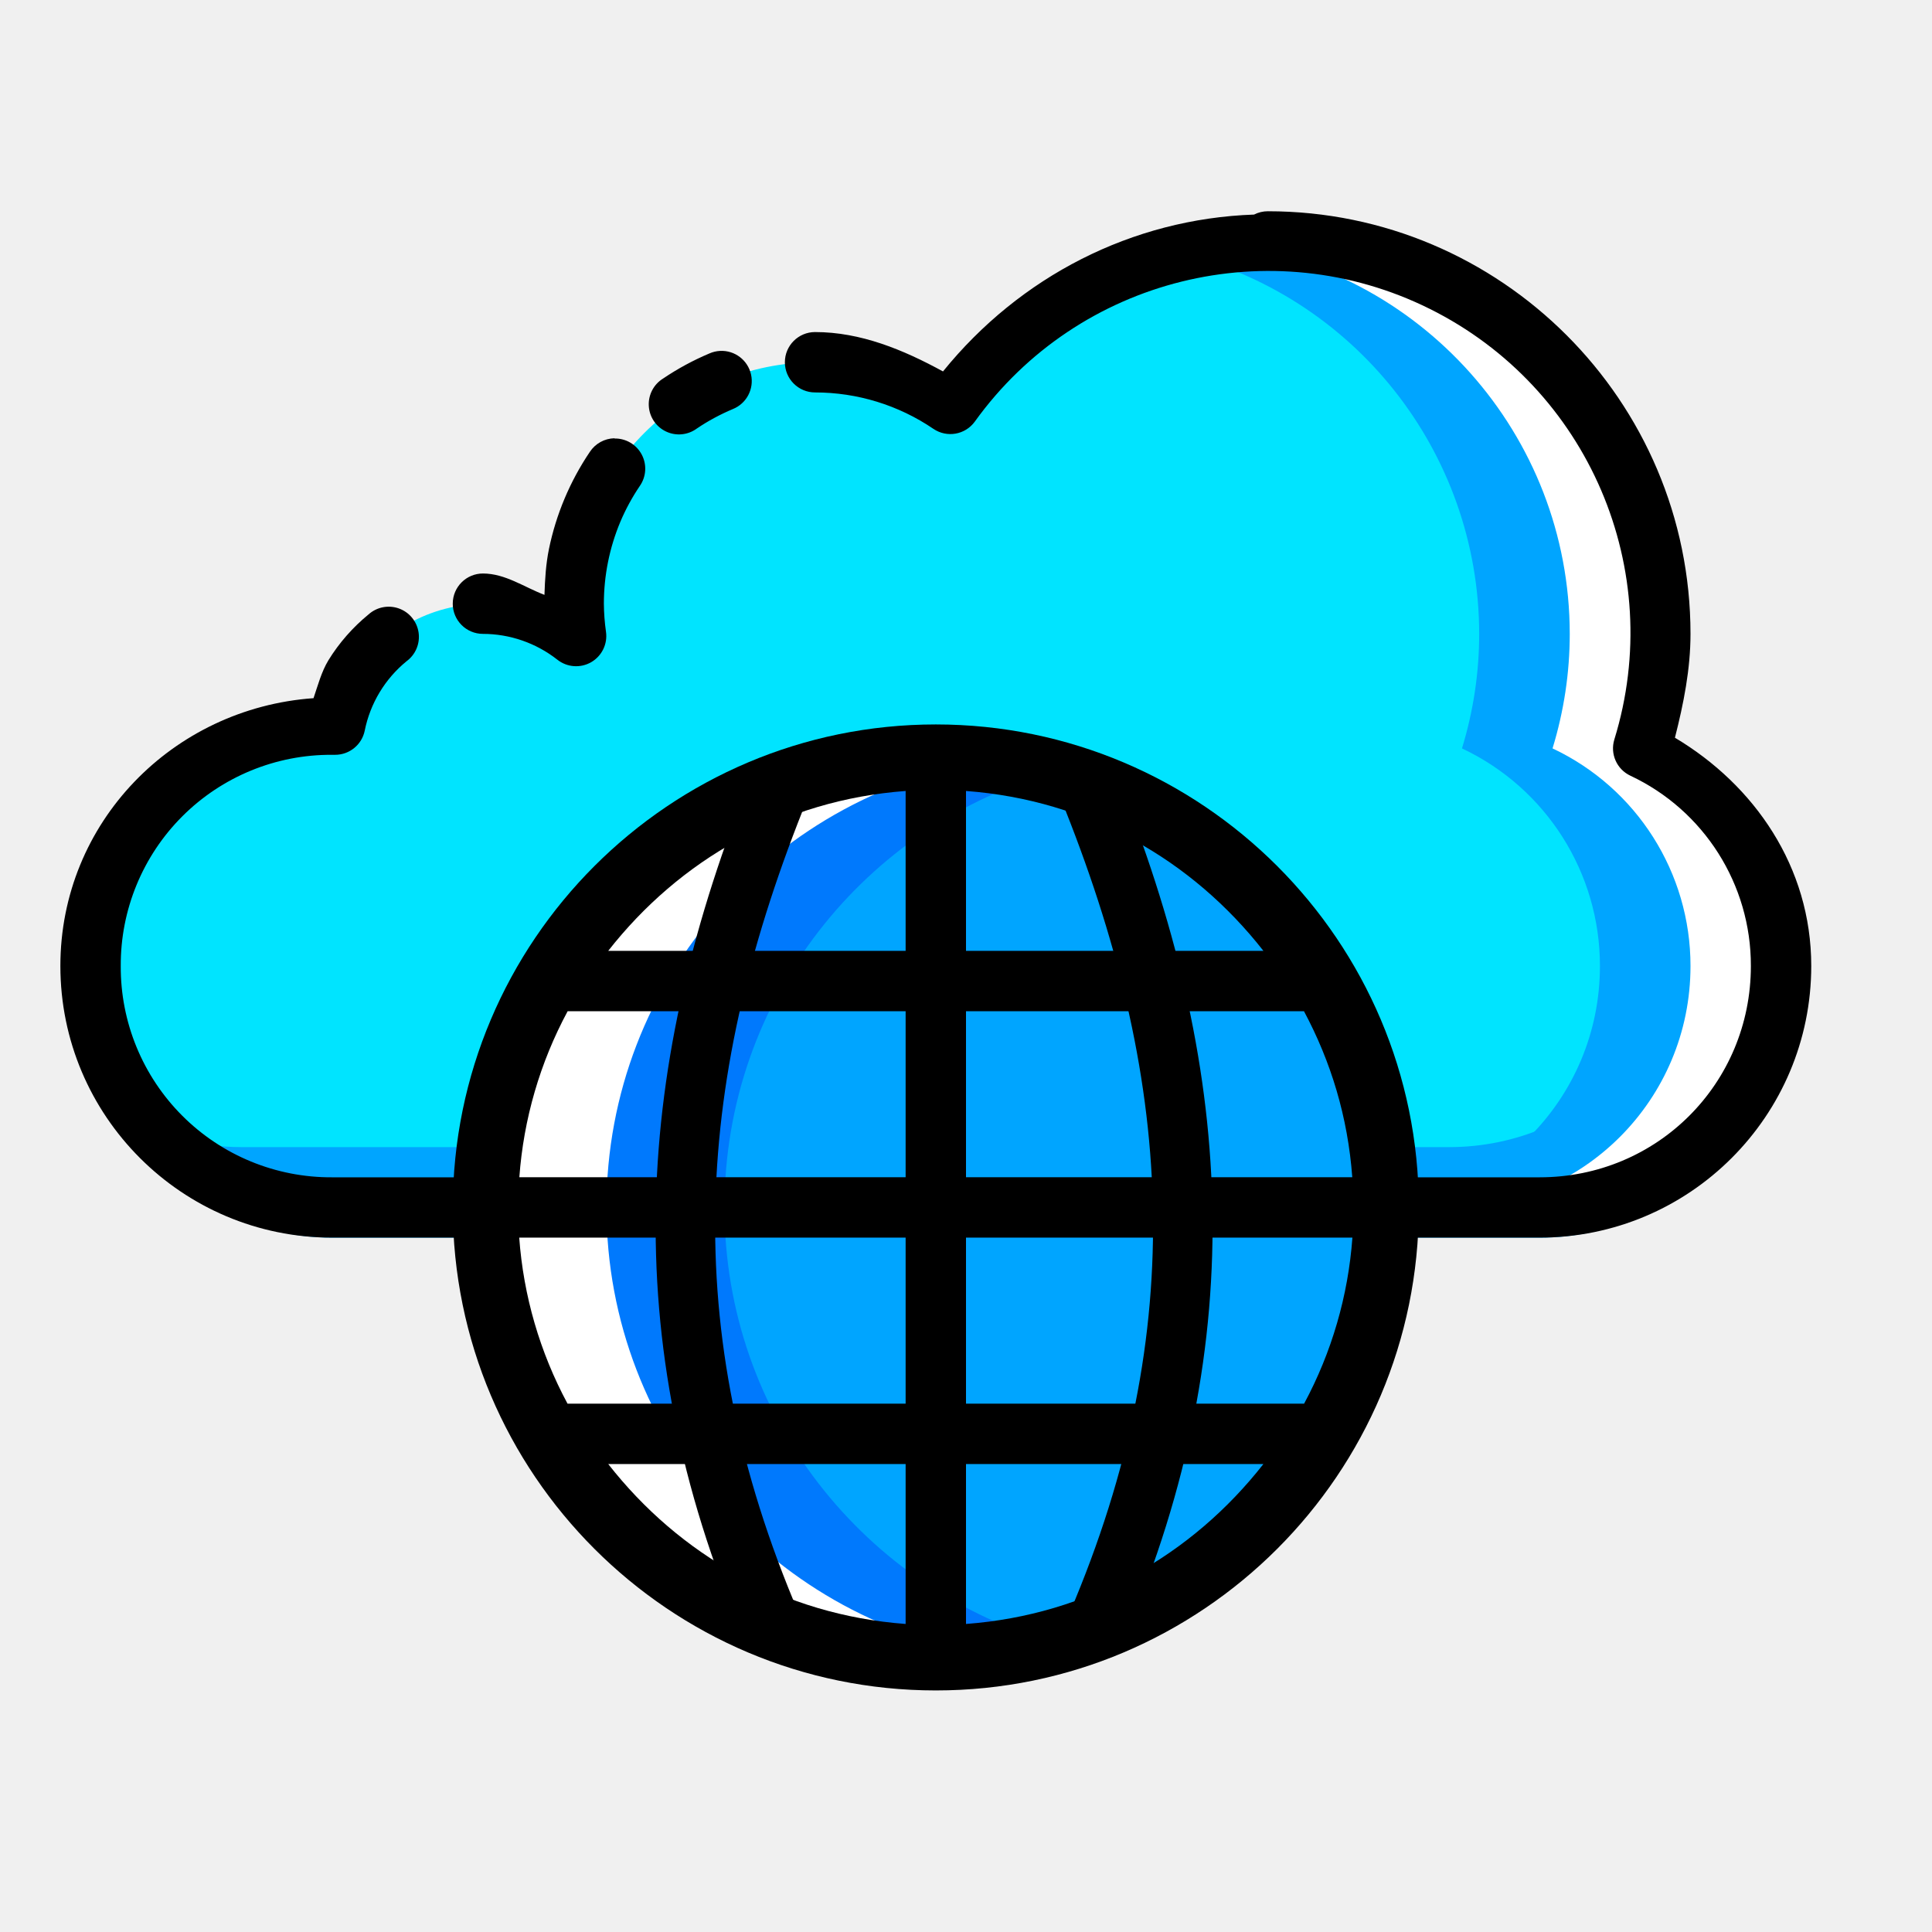
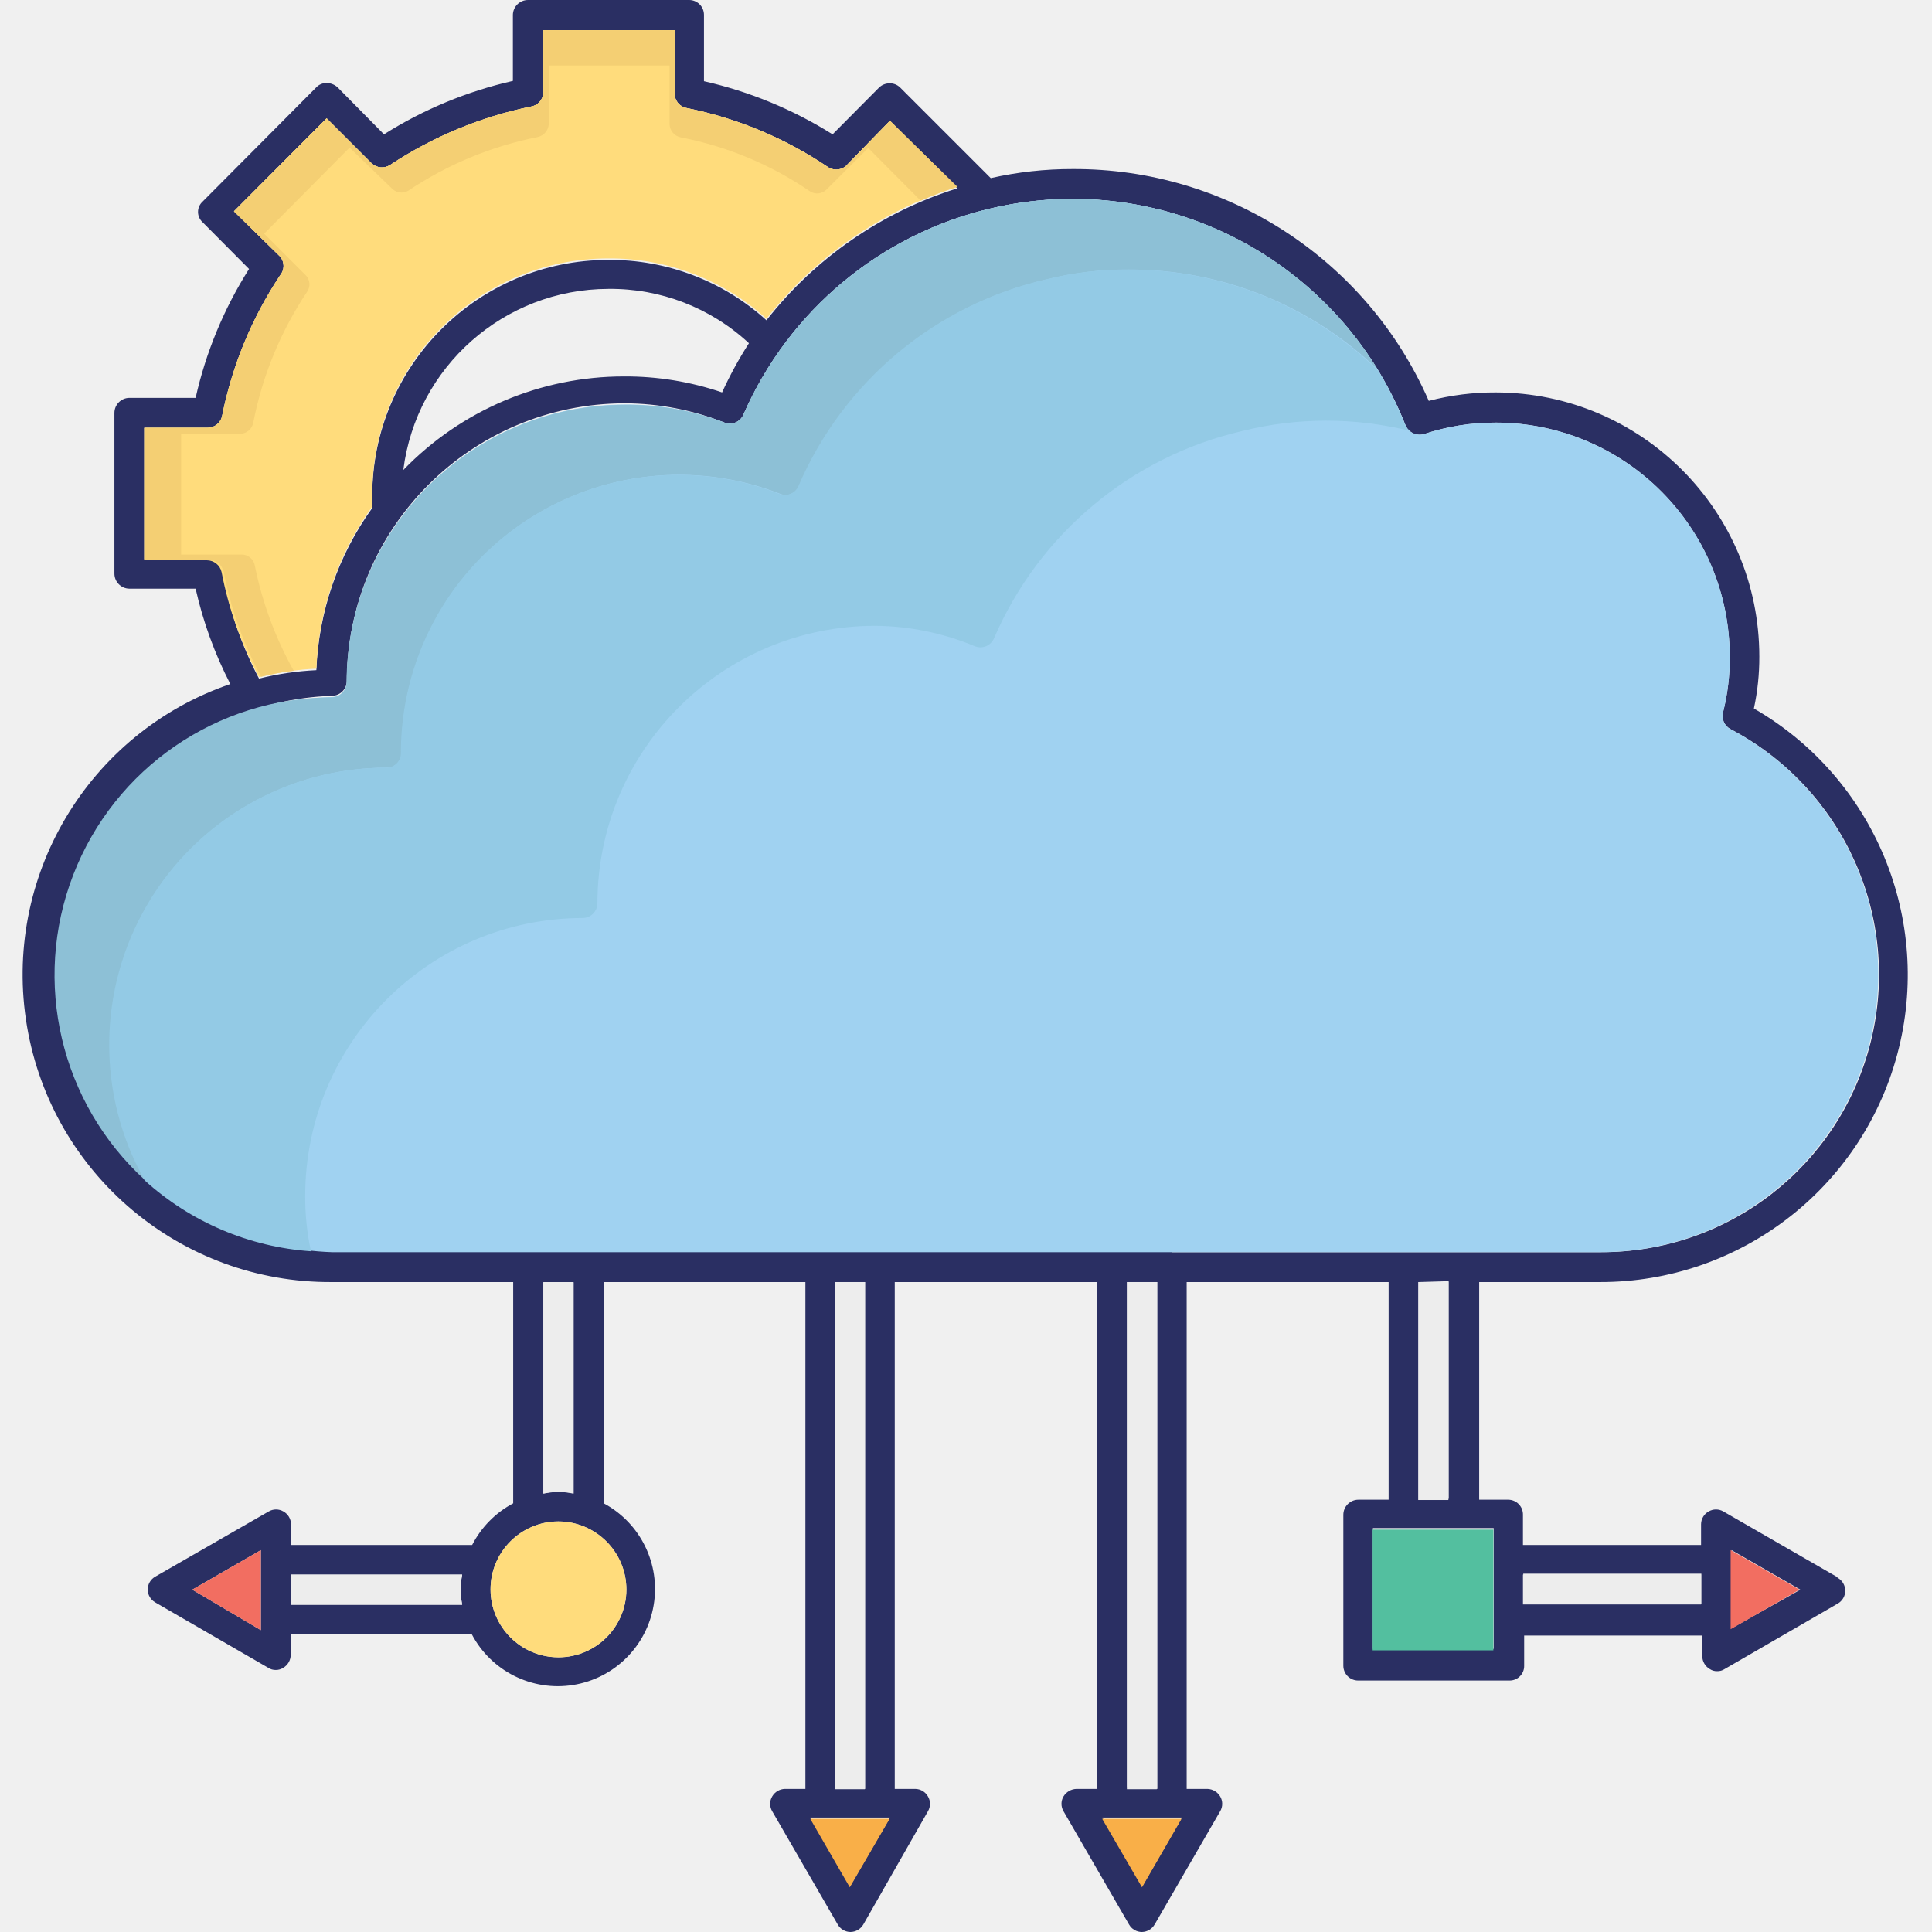
- <svg xmlns="http://www.w3.org/2000/svg" width="32" height="32" id="cloud">
-   <path fill="#00e4ff" d="M21 4a6.493 6.493 0 0 0-5.258 2.69A4 4 0 0 0 13.5 6 4 4 0 0 0 9.5 10c.002.18.015.358.04.535A2.5 2.5 0 0 0 5.551 12h-.05A3.99 3.99 0 0 0 1.5 15.999c0 2.216 1.785 4 4 4H25.5c2.216 0 4-1.784 4-4a3.98 3.98 0 0 0-2.283-3.603A6.5 6.5 0 0 0 21 3.999z" />
-   <path fill="#00a5ff" d="M21 4c-.513 0-1.017.063-1.506.18A6.498 6.498 0 0 1 24.5 10.5c0 .643-.097 1.281-.285 1.896A3.98 3.98 0 0 1 26.5 16c0 2.216-1.784 4-4 4h3c2.216 0 4-1.784 4-4a3.98 3.98 0 0 0-2.285-3.604A6.496 6.496 0 0 0 27.5 10.5C27.5 6.91 24.59 4 21 4z" />
-   <path fill="#00a5ff" d="M27.477 13.043c.327.577.523 1.241.523 1.957 0 2.216-1.784 4-4 4H4c-.72 0-1.383-.204-1.965-.534A3.974 3.974 0 0 0 5.5 20.5h20c2.216 0 4-1.784 4-4 0-1.492-.819-2.771-2.023-3.457z" />
-   <path fill="#fff" d="M21 4c-.254 0-.505.016-.754.045A6.501 6.501 0 0 1 26 10.5c0 .643-.097 1.281-.285 1.896A3.98 3.98 0 0 1 28 16c0 2.216-1.784 4-4 4h1.5c2.216 0 4-1.784 4-4a3.98 3.98 0 0 0-2.285-3.604A6.496 6.496 0 0 0 27.5 10.5C27.5 6.91 24.59 4 21 4z" />
-   <path d="M21 1023.861a.5.5 0 0 0-.229.055c-2.024.07-3.88 1.028-5.152 2.598-.659-.36-1.364-.652-2.119-.652a.5.5 0 1 0 0 1c.7 0 1.382.21 1.96.603a.5.5 0 0 0 .686-.12 5.993 5.993 0 0 1 10.592 5.267.5.5 0 0 0 .264.597 3.473 3.473 0 0 1 1.998 3.153c0 1.947-1.552 3.5-3.5 3.5h-20a3.481 3.481 0 0 1-3.5-3.5 3.48 3.48 0 0 1 3.5-3.498H5.551a.5.5 0 0 0 .49-.4 1.992 1.992 0 0 1 .693-1.15.5.5 0 1 0-.63-.775c-.26.213-.487.47-.665.76-.115.19-.173.412-.246.627-2.333.166-4.193 2.06-4.193 4.435 0 2.485 2.016 4.5 4.5 4.5h20c2.484 0 4.5-2.015 4.5-4.5 0-1.642-.944-2.998-2.258-3.78.144-.565.258-1.137.258-1.72 0-3.86-3.14-7-7-7zm-9.072 2.313a.5.5 0 0 0-.18.043c-.27.114-.524.252-.764.414a.5.5 0 1 0 .559.828c.186-.126.387-.234.596-.322a.5.5 0 0 0-.211-.963zm-1.75 1.447a.5.5 0 0 0-.408.225 4.496 4.496 0 0 0-.678 1.611c-.05.245-.066.5-.074.758-.34-.13-.649-.353-1.018-.354a.5.5 0 1 0-.002 1c.447 0 .883.152 1.234.428a.5.5 0 0 0 .805-.463 3.521 3.521 0 0 1-.035-.465 3.511 3.511 0 0 1 .273-1.357c.089-.21.197-.408.323-.594a.5.5 0 0 0-.42-.785z" color="#000" font-family="sans-serif" font-weight="400" overflow="visible" style="line-height:normal;text-indent:0;text-align:start;text-decoration-line:none;text-decoration-style:solid;text-decoration-color:#000;text-transform:none;block-progression:tb;isolation:auto;mix-blend-mode:normal" transform="translate(0 -1020.362)" />
-   <path fill="#00a5ff" d="M8.937 23.75h13.125m-13.125-7.5h13.125M15.5 12.498V27.5M8 20h15m0 0a7.5 7.5 0 1 1-15 0 7.5 7.5 0 1 1 15 0z" />
-   <path fill="#0079fd" d="M15.5 12.5a7.5 7.5 0 1 0 0 15 7.49 7.49 0 0 0 2-.278C14.33 26.346 12 23.448 12 20c0-3.45 2.33-6.347 5.5-7.223a7.49 7.49 0 0 0-2-.277z" />
-   <path fill="#fff" d="M15.5 12.5a7.5 7.5 0 1 0 0 15c.348 0 .688-.032 1.023-.079-3.658-.5-6.478-3.627-6.478-7.422s2.82-6.923 6.478-7.423a7.498 7.498 0 0 0-1.023-.078z" />
-   <path d="M15.5 1032.361c-4.412 0-8 3.588-8 8 0 4.413 3.588 8 8 8s8-3.587 8-8c0-4.412-3.588-8-8-8zm-.5 1.102v2.648h-4.926c1.18-1.505 2.9-2.498 4.926-2.648zm1 0c2.025.15 3.747 1.143 4.926 2.648H16v-2.648zm-6.598 3.648H15v2.75H8.602a6.839 6.839 0 0 1 .8-2.75zm6.598 0h5.598c.448.838.726 1.751.8 2.75H16v-2.75zm-7.4 3.75H15v2.75H9.4a6.845 6.845 0 0 1-.8-2.75zm7.4 0h6.4a6.845 6.845 0 0 1-.8 2.75H16v-2.75zm-5.926 3.75H15v2.649c-2.025-.15-3.747-1.143-4.926-2.649zm5.926 0h4.926c-1.18 1.506-2.9 2.498-4.926 2.649v-2.649z" color="#000" font-family="sans-serif" font-weight="400" overflow="visible" style="line-height:normal;text-indent:0;text-align:start;text-decoration-line:none;text-decoration-style:solid;text-decoration-color:#000;text-transform:none;block-progression:tb;isolation:auto;mix-blend-mode:normal" transform="translate(0 -1020.362)" />
-   <path fill-rule="evenodd" d="M12.457 1033.191c-1.938 4.774-2.26 9.331-.146 14.286l.92-.393c-2.014-4.721-1.72-8.908.152-13.516l-.926-.377zm6.03 0-.926.377c1.87 4.608 2.166 8.794.152 13.516l.92.393c2.113-4.955 1.792-9.512-.147-14.286z" color="#000" font-family="sans-serif" font-weight="400" overflow="visible" style="line-height:normal;text-indent:0;text-align:start;text-decoration-line:none;text-decoration-style:solid;text-decoration-color:#000;text-transform:none;block-progression:tb;isolation:auto;mix-blend-mode:normal" transform="translate(0 -1020.362)" />
+ <svg xmlns="http://www.w3.org/2000/svg" viewBox="0 0 64 64" id="cloud-computing">
+   <path fill="#2a2f63" d="M60.84,52.23l-3.75-2.16a.48.48,0,0,0-.49,0,.49.49,0,0,0-.25.42v.69h-5.9v-1a.49.49,0,0,0-.49-.5H49V42.47h4a10.18,10.18,0,0,0,5.1-19,8,8,0,0,0,.18-1.72A8.75,8.75,0,0,0,49.55,13a8.6,8.6,0,0,0-2.22.28A12.81,12.81,0,0,0,35.53,5.6a12.17,12.17,0,0,0-2.71.3l-3-3a.48.48,0,0,0-.35-.14.5.5,0,0,0-.35.14L27.58,4.45a13.67,13.67,0,0,0-4.26-1.76V.49a.49.49,0,0,0-.5-.49H17.49a.5.5,0,0,0-.5.49V2.68a13.69,13.69,0,0,0-4.27,1.77L11.18,2.89a.54.54,0,0,0-.36-.14.46.46,0,0,0-.34.14L6.71,6.68a.46.46,0,0,0,0,.68L8.25,8.91a13.52,13.52,0,0,0-1.77,4.27H4.28a.5.5,0,0,0-.49.5V19a.5.5,0,0,0,.49.5h2.2a13.15,13.15,0,0,0,1.15,3.16A10.18,10.18,0,0,0,11,42.47h6V49.8a3.23,3.23,0,0,0-1.36,1.38h-6v-.69a.49.49,0,0,0-.25-.42.48.48,0,0,0-.49,0L5.14,52.23a.49.49,0,0,0,0,.85l3.75,2.17a.43.43,0,0,0,.25.07.44.44,0,0,0,.24-.07.5.5,0,0,0,.25-.43v-.68h6A3.22,3.22,0,1,0,20,49.8V42.47h6.68V59.26H26a.5.5,0,0,0-.42.25.48.48,0,0,0,0,.49l2.17,3.75a.49.49,0,0,0,.42.25.5.5,0,0,0,.43-.25L30.74,60a.48.48,0,0,0,0-.49.49.49,0,0,0-.42-.25h-.68V42.47h6.7V59.26h-.68a.52.52,0,0,0-.43.25.48.48,0,0,0,0,.49l2.17,3.75a.49.49,0,0,0,.43.25.5.5,0,0,0,.42-.25L40.42,60a.48.48,0,0,0,0-.49.51.51,0,0,0-.42-.25h-.69V42.47H46v7.21H45a.5.5,0,0,0-.5.5v5a.49.49,0,0,0,.5.49h5a.48.48,0,0,0,.49-.49v-1h5.9v.68a.5.5,0,0,0,.25.43.42.42,0,0,0,.24.07.43.43,0,0,0,.25-.07l3.75-2.17a.49.49,0,0,0,0-.85Zm-52.2-.59V54L6.37,52.66l2.27-1.31Zm6.67,1.52H9.63v-1h5.68a2.73,2.73,0,0,0-.05.5A2.83,2.83,0,0,0,15.31,53.16ZM7.36,18.91a.5.5,0,0,0-.49-.39H4.78V14.17H6.87a.49.49,0,0,0,.49-.4A13,13,0,0,1,9.28,9.12a.48.48,0,0,0,0-.62L7.75,7l3.07-3.08,1.49,1.49a.5.5,0,0,0,.62.05,13.31,13.31,0,0,1,4.66-1.93A.49.49,0,0,0,18,3.07V1h4.35v2.1a.48.48,0,0,0,.4.48,12.86,12.86,0,0,1,4.64,1.93.5.5,0,0,0,.62,0L29.48,4l2.23,2.24a12.94,12.94,0,0,0-6.32,4.37,7.72,7.72,0,0,0-5.24-2,7.83,7.83,0,0,0-7.82,7.83c0,.13,0,.26,0,.39a9.86,9.86,0,0,0-1.85,5.37,9.78,9.78,0,0,0-1.9.28A12.15,12.15,0,0,1,7.36,18.91Zm17.45-7.54A12.83,12.83,0,0,0,23.92,13a9.89,9.89,0,0,0-3.25-.53,10.16,10.16,0,0,0-7.31,3.1,6.86,6.86,0,0,1,6.79-6A6.73,6.73,0,0,1,24.81,11.37ZM20.75,52.66a2.25,2.25,0,1,1-2.26-2.26A2.26,2.26,0,0,1,20.75,52.66ZM18,49.48v-7h1v7a2.63,2.63,0,0,0-.5-.06A2.84,2.84,0,0,0,18,49.48Zm10.16,13-1.31-2.27h2.63Zm-.5-3.26V42.47h1V59.26Zm10.18,3.26-1.32-2.27h2.63Zm-.5-3.26V42.47h1V59.26Zm1.49-17.78H11a9.2,9.2,0,0,1,0-18.39.5.5,0,0,0,.49-.49,9.22,9.22,0,0,1,9.21-9.2A9,9,0,0,1,24,14a.49.49,0,0,0,.63-.27A11.9,11.9,0,0,1,32.84,6.9h0a11.86,11.86,0,0,1,13.72,7.19.51.51,0,0,0,.61.29A7.47,7.47,0,0,1,49.55,14a7.76,7.76,0,0,1,7.75,7.75,7.25,7.25,0,0,1-.22,1.84.49.49,0,0,0,.24.56A9.19,9.19,0,0,1,53,41.48H38.82Zm9.16,1v7.21H47V42.47Zm1.49,9.18v3h-4v-4h4Zm6.88,1.51h-5.9v-1h5.9Zm1,.81V51.35l2.28,1.31Z" />
+   <path fill="#53bf9f" d="M49.47,50.67v4h-4v-4h4Z" />
+   <polygon fill="#f9af48" points="29.47 60.25 28.15 62.52 26.84 60.25 29.47 60.25" />
+   <path fill="#f26e61" d="M8.64,51.64V54L6.37,52.66l2.27-1.31Z" />
+   <polygon fill="#f9af48" points="39.14 60.25 37.83 62.52 36.51 60.25 39.14 60.25" />
+   <polygon fill="#f26e61" points="59.61 52.66 57.33 53.97 57.33 51.35 59.61 52.66" />
+   <rect width="5.9" height=".99" x="50.45" y="52.16" fill="#ededed" />
+   <rect width="1" height="7.22" x="46.98" y="42.47" fill="#ededed" />
+   <rect width=".99" height="16.8" x="37.33" y="42.47" fill="#ededed" />
+   <rect width="1" height="16.8" x="27.65" y="42.47" fill="#ededed" />
+   <path fill="#ededed" d="M19 42.47v7a2.63 2.63 0 0 0-.5-.06 2.84 2.84 0 0 0-.5.06v-7zM15.26 52.66a2.83 2.83 0 0 0 .05.5H9.63v-1h5.68A2.73 2.73 0 0 0 15.26 52.66z" />
+   <path fill="#ffdc7c" d="M20.75 52.66a2.25 2.25 0 1 1-2.26-2.26A2.26 2.26 0 0 1 20.75 52.66zM31.71 6.19a12.94 12.94 0 0 0-6.32 4.37 7.72 7.72 0 0 0-5.24-2 7.83 7.83 0 0 0-7.82 7.83c0 .13 0 .26 0 .39a9.86 9.86 0 0 0-1.85 5.37 9.78 9.78 0 0 0-1.9.28 12.15 12.15 0 0 1-1.24-3.48.5.5 0 0 0-.49-.39H4.78V14.17H6.87a.49.49 0 0 0 .49-.4A13 13 0 0 1 9.28 9.12a.48.48 0 0 0 0-.62L7.75 7l3.07-3.08 1.49 1.49a.5.5 0 0 0 .62.05 13.31 13.31 0 0 1 4.66-1.93A.49.49 0 0 0 18 3.07V1h4.35v2.1a.48.48 0 0 0 .4.48 12.86 12.86 0 0 1 4.64 1.93.5.5 0 0 0 .62 0L29.48 4z" />
+   <path fill="#f4cf73" d="M31.71,6.19a11.12,11.12,0,0,0-1.21.46L28.76,4.9,27.39,6.27a.44.44,0,0,1-.57.06,11.43,11.43,0,0,0-4.27-1.78.46.46,0,0,1-.37-.44V2.17h-4V4.1a.47.47,0,0,1-.37.44,11.84,11.84,0,0,0-4.29,1.78A.44.44,0,0,1,13,6.26L11.58,4.89,8.75,7.74,10.11,9.1a.43.43,0,0,1,.06.57A11.89,11.89,0,0,0,8.39,14a.45.45,0,0,1-.44.37H6v4H8a.44.44,0,0,1,.44.36,12,12,0,0,0,1.29,3.49,7.37,7.37,0,0,0-1.08.2,12.15,12.15,0,0,1-1.24-3.48.5.5,0,0,0-.49-.39H4.78V14.17H6.87a.49.49,0,0,0,.49-.4A13,13,0,0,1,9.28,9.12a.48.48,0,0,0,0-.62L7.75,7l3.07-3.08,1.49,1.49a.5.5,0,0,0,.62.05,13.31,13.31,0,0,1,4.66-1.93A.49.49,0,0,0,18,3.07V1h4.35v2.1a.48.48,0,0,0,.4.48,12.86,12.86,0,0,1,4.64,1.93.5.5,0,0,0,.62,0L29.48,4Z" />
+   <path fill="#a0d2f1" d="M62.22,32.3A9.21,9.21,0,0,1,53,41.48H11a9.2,9.2,0,0,1,0-18.39.5.5,0,0,0,.49-.49,9.22,9.22,0,0,1,9.21-9.2A9,9,0,0,1,24,14a.49.49,0,0,0,.63-.27A11.9,11.9,0,0,1,32.84,6.9h0a11.86,11.86,0,0,1,13.72,7.19.51.51,0,0,0,.61.29A7.47,7.47,0,0,1,49.55,14a7.76,7.76,0,0,1,7.75,7.75,7.25,7.25,0,0,1-.22,1.84.49.49,0,0,0,.24.56A9.18,9.18,0,0,1,62.22,32.3Z" />
+   <path fill="#8dc0d6" d="M45.69,12.29a11.82,11.82,0,0,0-8.3-3.36,10.89,10.89,0,0,0-2.69.32h0a11.81,11.81,0,0,0-8.22,6.85.49.49,0,0,1-.63.26A9.2,9.2,0,0,0,13.3,24.94a.48.48,0,0,1-.49.49,9.18,9.18,0,0,0-8,13.67,9.2,9.2,0,0,1,6.18-16,.5.5,0,0,0,.49-.49,9.22,9.22,0,0,1,9.21-9.2A9,9,0,0,1,24,14a.49.49,0,0,0,.63-.27A11.9,11.9,0,0,1,32.84,6.9h0a11.86,11.86,0,0,1,12.83,5.39Z" />
+   <path fill="#93cae5" d="M46.73,14.28a11.51,11.51,0,0,0-5.59,0h0a11.87,11.87,0,0,0-8.21,6.86.49.49,0,0,1-.63.27A8.8,8.8,0,0,0,29,20.73a9.21,9.21,0,0,0-9.21,9.19.49.49,0,0,1-.49.49,9.21,9.21,0,0,0-9.19,9.21,8.48,8.48,0,0,0,.19,1.83A9.14,9.14,0,0,1,4.79,39.1a9.18,9.18,0,0,1,8-13.67.48.48,0,0,0,.49-.49,9.2,9.2,0,0,1,12.54-8.58.49.49,0,0,0,.63-.26,11.81,11.81,0,0,1,8.22-6.85h0a10.89,10.89,0,0,1,2.69-.32,11.82,11.82,0,0,1,8.3,3.36,12.55,12.55,0,0,1,.89,1.8A.4.4,0,0,0,46.73,14.28Z" />
</svg>
